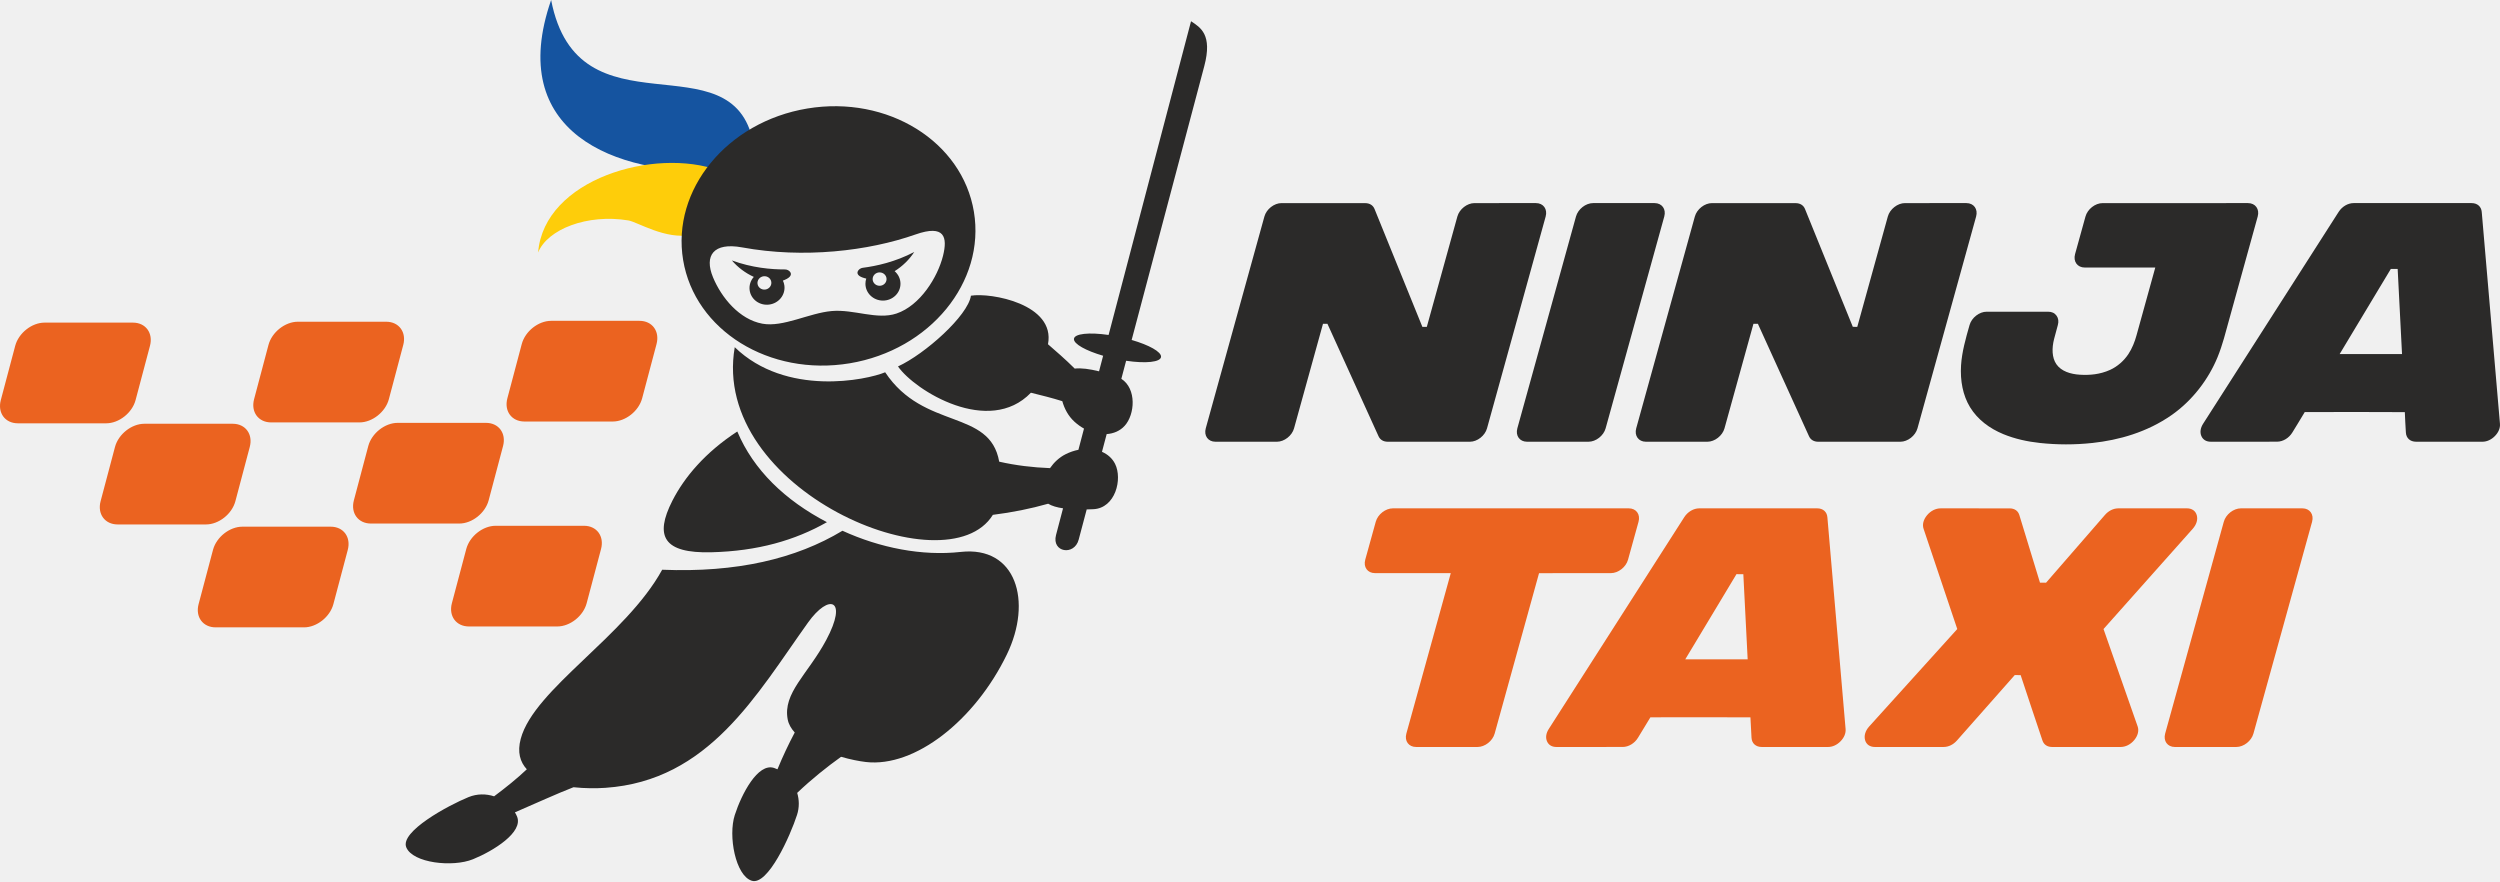
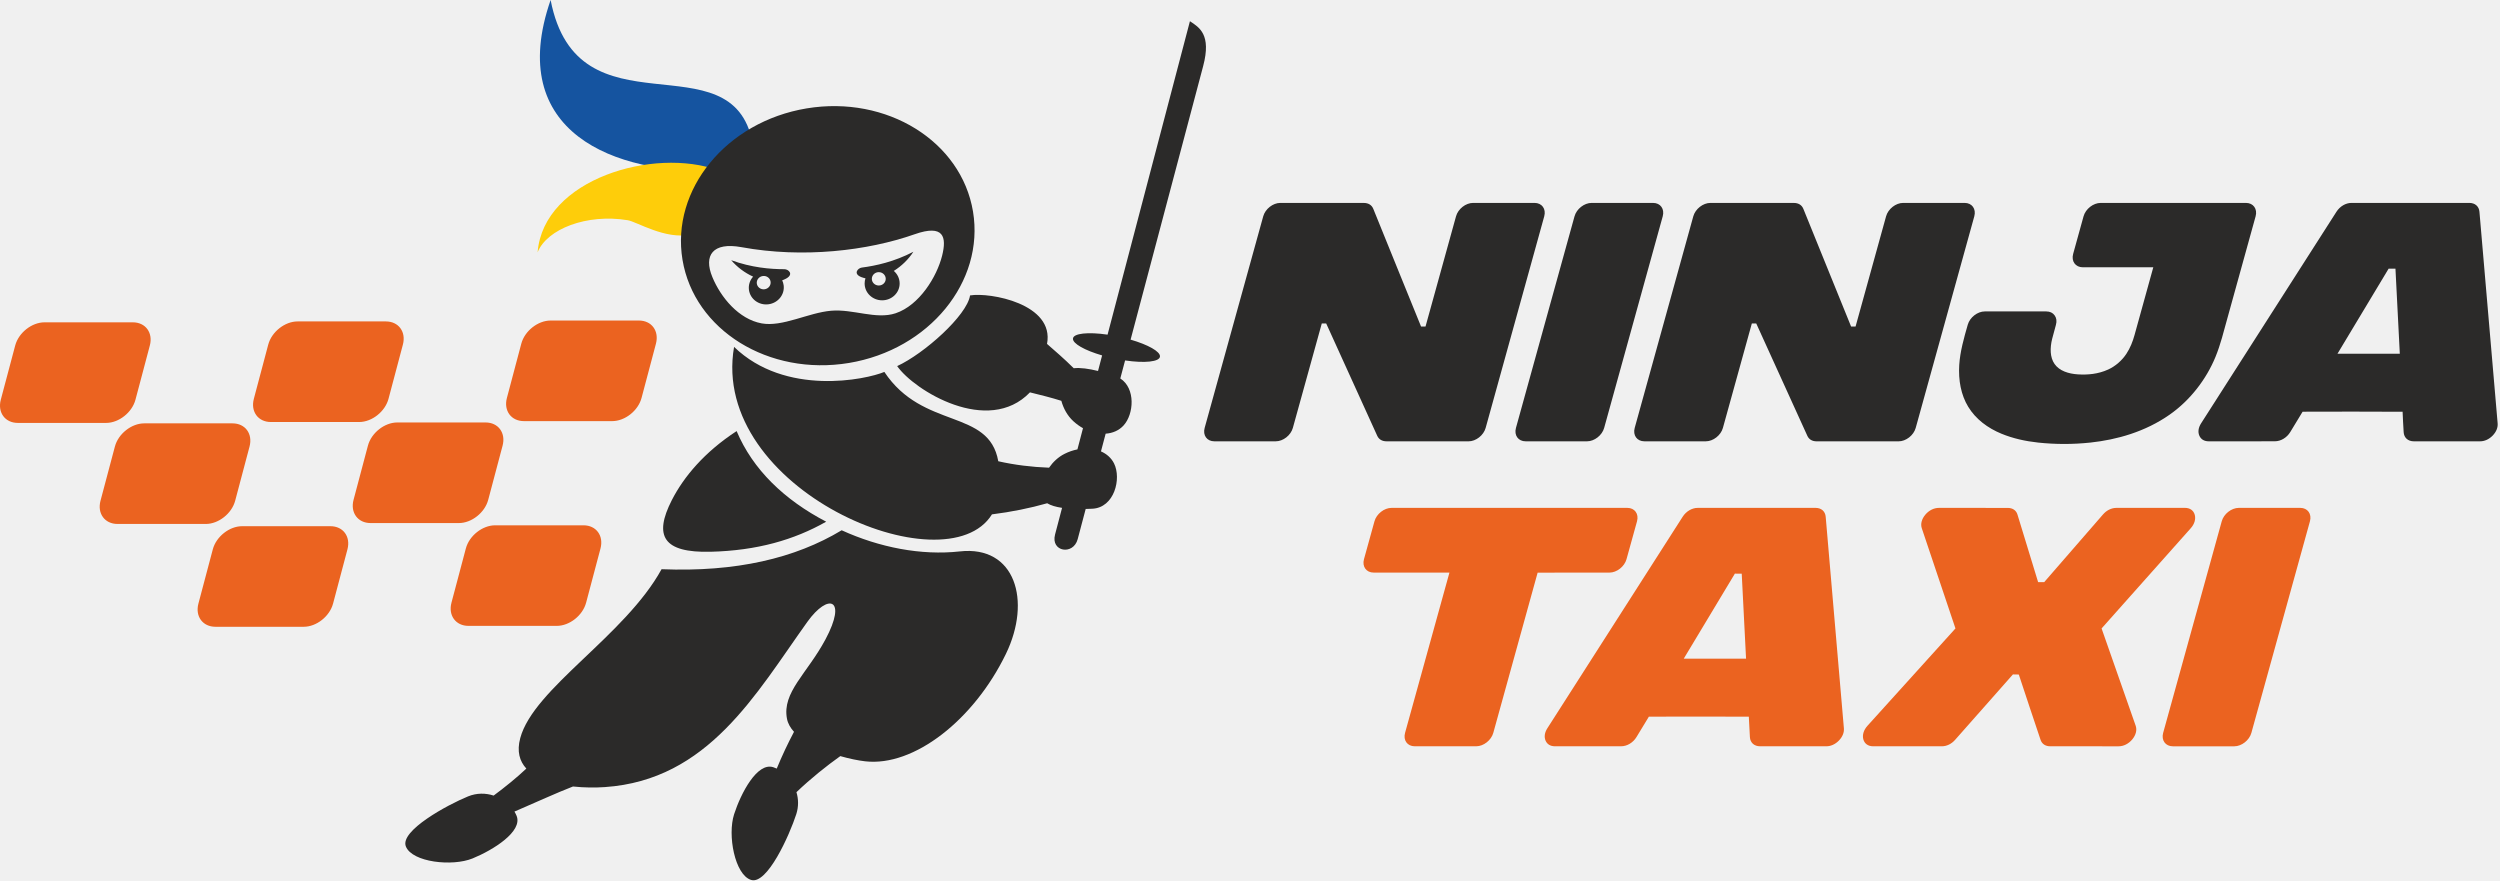
- <svg xmlns="http://www.w3.org/2000/svg" xml:space="preserve" width="239.851mm" height="84.533mm" version="1.1" style="shape-rendering:geometricPrecision; text-rendering:geometricPrecision; image-rendering:optimizeQuality; fill-rule:evenodd; clip-rule:evenodd" viewBox="0 0 23681.55 8346.27">
+ <svg xmlns="http://www.w3.org/2000/svg" width="142" height="50" viewBox="0 0 142 50" fill="none">
+   <g clip-path="url(#clip0_1_2)">
+     <path fill-rule="evenodd" clip-rule="evenodd" d="M42.748 8.115C41.58 2.055 32.809 7.907 31.275 2.28882e-05C28.671 7.508 34.916 9.956 40.779 9.684C41.322 9.068 41.987 8.534 42.748 8.115H42.748Z" fill="#1554A0" />
+     <path fill-rule="evenodd" clip-rule="evenodd" d="M39.221 13.323C37.797 13.624 36.169 12.594 35.658 12.509C33.33 12.123 31.065 13.009 30.536 14.331C30.876 10.146 37.166 8.349 40.789 9.673C39.871 10.711 39.303 11.982 39.221 13.323H39.221Z" fill="#FECD0A" />
+     <path fill-rule="evenodd" clip-rule="evenodd" d="M26.584 45.236C27.079 45.033 27.589 45.042 28.039 45.189C28.709 44.689 29.342 44.18 29.896 43.655C29.513 43.24 29.347 42.678 29.55 41.924C30.312 39.097 35.504 36.108 37.577 32.331C41.801 32.503 45.164 31.712 47.807 30.119C49.94 31.093 52.325 31.564 54.519 31.32C57.666 30.97 58.602 34.117 57.136 37.141C55.316 40.892 51.914 43.562 49.139 43.242C48.754 43.198 48.254 43.098 47.729 42.947C46.951 43.502 46.071 44.201 45.238 44.995C45.355 45.382 45.368 45.812 45.229 46.244C44.845 47.433 43.574 50.275 42.656 49.978C41.738 49.682 41.313 47.44 41.697 46.25C42.081 45.061 43.004 43.281 43.922 43.578C43.989 43.599 44.054 43.625 44.119 43.656C44.414 42.937 44.749 42.23 45.099 41.567C44.893 41.341 44.751 41.093 44.7 40.825C44.414 39.321 45.843 38.268 46.885 36.321C48.139 33.978 47.046 33.661 45.855 35.325C42.929 39.416 40.23 44.305 34.355 44.707C33.834 44.743 33.191 44.743 32.545 44.673C31.611 45.034 30.428 45.579 29.221 46.098C29.268 46.176 29.308 46.256 29.342 46.337C29.706 47.23 28.002 48.285 26.845 48.758C25.688 49.231 23.42 48.977 23.055 48.084C22.69 47.191 25.427 45.708 26.584 45.236ZM67.588 1.205L62.91 19.008C61.805 18.846 60.965 18.931 60.944 19.234C60.923 19.517 61.619 19.902 62.6 20.188L62.368 21.071C61.841 20.942 61.358 20.873 60.988 20.916C60.445 20.374 59.898 19.909 59.471 19.534C59.909 17.255 56.227 16.592 55.099 16.78C54.928 17.916 52.493 20.089 50.959 20.794C51.925 22.178 56.123 24.761 58.502 22.286C59.12 22.439 59.716 22.586 60.284 22.766C60.4 23.189 60.622 23.61 60.971 23.929C61.142 24.085 61.325 24.216 61.514 24.321L61.198 25.525C60.955 25.573 60.71 25.656 60.471 25.776C60.103 25.96 59.806 26.246 59.586 26.565C58.605 26.529 57.63 26.409 56.702 26.199C56.171 23.188 52.43 24.434 50.231 21.125C49.196 21.561 44.612 22.529 41.695 19.703C40.298 27.796 53.733 33.436 56.343 29.216C57.443 29.078 58.503 28.864 59.481 28.585C59.689 28.712 59.981 28.796 60.325 28.846L59.927 30.361C59.667 31.348 60.965 31.555 61.213 30.623L61.667 28.909C61.79 28.906 61.913 28.902 62.037 28.896C63.298 28.841 63.709 27.182 63.277 26.321C63.121 26.011 62.859 25.781 62.535 25.639L62.801 24.633C63.199 24.605 63.559 24.451 63.819 24.166C64.408 23.522 64.509 22.061 63.633 21.497L63.905 20.473C65.017 20.637 65.865 20.553 65.887 20.249C65.907 19.966 65.206 19.578 64.218 19.291L68.34 3.753C68.815 1.959 68.125 1.561 67.588 1.205L67.588 1.205ZM42.777 15.713C42.597 15.914 42.503 16.183 42.54 16.464C42.608 16.987 43.105 17.354 43.65 17.283C44.194 17.212 44.581 16.73 44.512 16.207C44.499 16.105 44.47 16.011 44.428 15.923C44.498 15.897 44.57 15.867 44.647 15.826C45.106 15.579 44.787 15.29 44.554 15.29C43.758 15.291 42.683 15.2 41.532 14.779C41.867 15.17 42.296 15.493 42.777 15.713H42.777ZM43.33 15.678C43.114 15.706 42.96 15.897 42.987 16.105C43.014 16.313 43.212 16.459 43.428 16.431C43.644 16.402 43.797 16.211 43.77 16.003C43.743 15.795 43.546 15.65 43.33 15.678ZM50.768 15.388C50.972 15.563 51.1 15.818 51.1 16.102C51.1 16.63 50.655 17.058 50.105 17.058C49.556 17.058 49.111 16.63 49.111 16.102C49.111 15.999 49.127 15.901 49.158 15.809C49.085 15.792 49.01 15.773 48.928 15.742C48.441 15.556 48.72 15.228 48.951 15.198C49.74 15.096 50.795 14.867 51.881 14.3C51.6 14.732 51.217 15.107 50.768 15.388V15.388ZM49.915 15.458C50.133 15.458 50.31 15.628 50.31 15.838C50.31 16.047 50.133 16.217 49.915 16.217C49.697 16.217 49.52 16.047 49.52 15.838C49.52 15.628 49.697 15.458 49.915 15.458ZM41.84 24.486C40.009 25.68 38.836 27.084 38.158 28.41C37.122 30.44 37.66 31.408 40.367 31.34C42.995 31.274 45.105 30.667 46.927 29.632C44.549 28.392 42.76 26.671 41.84 24.486L41.84 24.486ZM45.815 6.157C50.371 5.4 54.603 8.023 55.267 12.016C55.93 16.009 52.774 19.859 48.218 20.617C43.661 21.373 39.43 18.751 38.766 14.757C38.103 10.765 41.259 6.914 45.815 6.157ZM40.461 15.735C40.94 16.895 41.96 18.128 43.26 18.368C44.441 18.586 45.917 17.76 47.207 17.65C48.46 17.542 49.762 18.164 50.872 17.793C52.217 17.343 53.214 15.723 53.514 14.516C53.775 13.467 53.619 12.72 51.95 13.306C49.283 14.245 45.603 14.68 42.114 14.039C40.477 13.738 39.955 14.511 40.461 15.735H40.461Z" fill="#2B2A29" />
+     <path fill-rule="evenodd" clip-rule="evenodd" d="M31.275 18.206H36.29C37.014 18.206 37.449 18.8 37.257 19.523L36.44 22.603C36.248 23.327 35.497 23.92 34.774 23.92H29.759C29.035 23.92 28.599 23.328 28.792 22.603L29.609 19.523C29.801 18.799 30.551 18.206 31.275 18.206H31.275ZM2.529 18.308H7.543C8.268 18.308 8.703 18.901 8.511 19.625L7.694 22.705C7.502 23.428 6.751 24.022 6.028 24.022H1.013C0.289 24.022 -0.147 23.429 0.045 22.705L0.863 19.625C1.055 18.901 1.805 18.308 2.529 18.308ZM8.192 24.047H13.206C13.931 24.047 14.366 24.64 14.174 25.364L13.357 28.444C13.165 29.168 12.414 29.761 11.691 29.761H6.676C5.952 29.761 5.516 29.168 5.708 28.444L6.526 25.364C6.718 24.64 7.467 24.047 8.192 24.047H8.192ZM13.753 29.888H18.768C19.492 29.888 19.927 30.481 19.735 31.204L18.918 34.285C18.726 35.008 17.976 35.601 17.252 35.601H12.237C11.514 35.601 11.078 35.009 11.27 34.285L12.087 31.204C12.279 30.48 13.029 29.888 13.753 29.888H13.753ZM28.126 29.837H33.141C33.865 29.837 34.3 30.43 34.108 31.154L33.291 34.234C33.099 34.957 32.349 35.55 31.625 35.55H26.61C25.887 35.55 25.451 34.958 25.643 34.234L26.46 31.154C26.652 30.429 27.402 29.837 28.126 29.837H28.126ZM16.902 18.257H21.917C22.641 18.257 23.076 18.85 22.884 19.574L22.067 22.654C21.875 23.378 21.124 23.971 20.401 23.971H15.386C14.662 23.971 14.226 23.378 14.418 22.654L15.236 19.574C15.428 18.85 16.178 18.257 16.902 18.257ZM22.565 23.996H27.579C28.304 23.996 28.739 24.59 28.547 25.313L27.73 28.393C27.538 29.117 26.787 29.71 26.064 29.71H21.049C20.325 29.71 19.889 29.117 20.081 28.393L20.898 25.313C21.091 24.589 21.84 23.996 22.565 23.996Z" fill="#EB6320" />
+     <path fill-rule="evenodd" clip-rule="evenodd" d="M75.328 18.373C75.244 18.373 75.161 18.373 75.077 18.374C74.529 20.351 73.982 22.329 73.434 24.306C73.318 24.726 72.881 25.067 72.462 25.067C71.3 25.067 70.137 25.067 68.974 25.067C68.555 25.067 68.308 24.726 68.424 24.306C69.533 20.3 70.642 16.293 71.751 12.287C71.867 11.867 72.304 11.525 72.723 11.525C74.305 11.525 75.887 11.522 77.467 11.527C77.726 11.528 77.915 11.646 78.002 11.86C78.901 14.092 79.814 16.317 80.716 18.547C80.8 18.547 80.884 18.548 80.969 18.548C81.546 16.461 82.125 14.374 82.702 12.287C82.818 11.867 83.254 11.525 83.674 11.525C84.837 11.525 85.999 11.525 87.162 11.525C87.581 11.525 87.829 11.867 87.713 12.286C86.603 16.293 85.494 20.3 84.385 24.306C84.269 24.726 83.832 25.068 83.413 25.068C81.861 25.068 80.309 25.067 78.757 25.067C78.506 25.067 78.321 24.958 78.228 24.756C77.261 22.629 76.295 20.501 75.328 18.373V18.373ZM90.405 11.525C91.568 11.525 92.73 11.525 93.893 11.525C94.312 11.525 94.559 11.867 94.443 12.286C93.335 16.293 92.225 20.299 91.116 24.306C91 24.726 90.563 25.067 90.144 25.067C88.981 25.067 87.819 25.067 86.656 25.067C86.237 25.067 85.99 24.725 86.106 24.306C87.215 20.299 88.324 16.293 89.433 12.286C89.549 11.867 89.986 11.525 90.405 11.525ZM99.755 18.373C99.672 18.373 99.588 18.373 99.504 18.374C98.956 20.351 98.409 22.329 97.861 24.306C97.745 24.726 97.309 25.067 96.889 25.067C95.727 25.067 94.564 25.067 93.402 25.067C92.983 25.067 92.735 24.726 92.851 24.306C93.96 20.3 95.07 16.293 96.179 12.287C96.295 11.868 96.732 11.525 97.151 11.526C98.732 11.526 100.315 11.522 101.895 11.527C102.154 11.528 102.343 11.647 102.43 11.861C103.328 14.092 104.243 16.315 105.142 18.546C105.227 18.547 105.311 18.548 105.396 18.548C105.974 16.461 106.552 14.374 107.129 12.287C107.245 11.867 107.682 11.525 108.101 11.525C109.264 11.525 110.427 11.525 111.59 11.525C112.009 11.525 112.256 11.867 112.14 12.287C111.031 16.293 109.922 20.3 108.812 24.307C108.696 24.726 108.26 25.068 107.84 25.068C106.289 25.068 104.738 25.067 103.186 25.068C102.935 25.068 102.75 24.959 102.658 24.757C101.688 22.63 100.724 20.501 99.755 18.374L99.755 18.373ZM122.307 15.182C120.973 15.182 119.639 15.182 118.305 15.182C117.886 15.182 117.639 14.84 117.755 14.421C117.951 13.71 118.149 12.999 118.345 12.288C118.461 11.869 118.898 11.526 119.317 11.526C122.068 11.525 124.818 11.525 127.569 11.525C127.988 11.525 128.235 11.867 128.119 12.286C127.583 14.23 127.048 16.174 126.504 18.118C126.302 18.84 126.134 19.554 125.839 20.273C125.329 21.517 124.421 22.723 123.235 23.553C121.842 24.528 120.241 24.975 118.742 25.137C117.726 25.246 116.731 25.241 115.773 25.139C115.037 25.061 114.329 24.901 113.687 24.637C112.9 24.314 112.222 23.807 111.794 23.105C111.386 22.435 111.23 21.599 111.285 20.728C111.332 19.975 111.549 19.207 111.769 18.442C111.888 18.026 112.322 17.689 112.738 17.689C113.901 17.689 115.063 17.689 116.226 17.689C116.436 17.689 116.596 17.764 116.703 17.913C116.81 18.061 116.835 18.242 116.776 18.453C116.702 18.715 116.629 18.978 116.564 19.241C116.434 19.757 116.434 20.296 116.699 20.674C116.976 21.069 117.493 21.23 118.022 21.264C118.57 21.299 119.168 21.252 119.744 20.989C120.155 20.802 120.525 20.479 120.775 20.102C120.999 19.763 121.14 19.396 121.24 19.036C121.595 17.751 121.951 16.466 122.307 15.182L122.307 15.182ZM136.468 23.388C134.578 23.375 132.683 23.38 130.788 23.385C130.559 23.773 130.32 24.157 130.085 24.543C129.893 24.858 129.555 25.062 129.223 25.064C127.965 25.072 126.71 25.067 125.455 25.067C125.199 25.067 125.01 24.952 124.921 24.742C124.832 24.532 124.868 24.286 125.022 24.046C127.585 20.039 130.148 16.033 132.711 12.027C132.907 11.72 133.239 11.525 133.565 11.525C135.795 11.525 138.025 11.525 140.256 11.525C140.582 11.525 140.806 11.72 140.832 12.027C141.178 16.033 141.522 20.04 141.866 24.046C141.887 24.287 141.786 24.533 141.581 24.743C141.376 24.953 141.124 25.067 140.868 25.067C139.613 25.067 138.359 25.069 137.105 25.067C136.772 25.066 136.546 24.862 136.528 24.547C136.506 24.161 136.481 23.776 136.468 23.388H136.468ZM132.769 20.092C133.949 20.092 135.129 20.092 136.309 20.092C136.227 18.482 136.141 16.872 136.062 15.261C135.933 15.259 135.804 15.259 135.674 15.26H135.674C134.705 16.87 133.737 18.481 132.769 20.092H132.769Z" fill="#2B2A29" />
+     <path fill-rule="evenodd" clip-rule="evenodd" d="M82.328 32.524C80.97 32.523 79.383 32.523 78.024 32.523C77.605 32.523 77.358 32.181 77.474 31.762C77.673 31.044 77.872 30.326 78.07 29.608C78.187 29.189 78.623 28.847 79.042 28.847C83.429 28.847 88.045 28.847 92.432 28.847C92.851 28.847 93.099 29.189 92.983 29.608C92.784 30.326 92.585 31.044 92.386 31.762C92.27 32.182 91.834 32.524 91.414 32.524C90.055 32.524 88.698 32.52 87.337 32.528C86.5 35.561 85.658 38.595 84.819 41.628C84.702 42.047 84.266 42.389 83.847 42.389C82.683 42.389 81.52 42.39 80.357 42.389C79.938 42.389 79.691 42.047 79.807 41.628C80.648 38.593 81.488 35.558 82.328 32.524H82.328ZM99.333 40.707C97.443 40.699 95.55 40.703 93.656 40.706L93.656 40.706C93.424 41.094 93.186 41.48 92.951 41.867C92.758 42.183 92.419 42.387 92.086 42.388C90.83 42.391 89.576 42.39 88.321 42.389C88.065 42.389 87.876 42.275 87.787 42.065C87.699 41.855 87.734 41.609 87.888 41.368C90.451 37.362 93.014 33.355 95.577 29.349C95.774 29.042 96.105 28.847 96.432 28.847C98.662 28.847 100.892 28.847 103.122 28.847C103.449 28.847 103.673 29.042 103.699 29.349C104.044 33.355 104.388 37.362 104.733 41.368C104.754 41.609 104.653 41.855 104.448 42.065C104.243 42.275 103.991 42.389 103.735 42.389C102.48 42.39 101.226 42.39 99.972 42.389C99.639 42.388 99.412 42.184 99.394 41.868C99.372 41.482 99.349 41.096 99.333 40.707L99.333 40.707ZM115.765 33.065C115.88 33.064 115.995 33.065 116.109 33.067C117.225 31.787 118.337 30.504 119.45 29.221C119.657 28.983 119.932 28.848 120.209 28.848C121.508 28.847 122.806 28.847 124.104 28.847C124.388 28.847 124.591 28.99 124.661 29.237C124.731 29.483 124.648 29.765 124.433 30.006C122.745 31.903 121.057 33.8 119.37 35.696C120.015 37.539 120.661 39.381 121.307 41.224C121.391 41.465 121.32 41.748 121.114 41.997C120.907 42.246 120.623 42.39 120.339 42.39C119.044 42.39 117.749 42.39 116.454 42.389C116.181 42.389 115.983 42.258 115.905 42.025C115.493 40.787 115.073 39.553 114.668 38.313C114.557 38.307 114.446 38.306 114.333 38.307V38.308C113.239 39.545 112.144 40.782 111.052 42.021C110.846 42.256 110.574 42.388 110.3 42.389C108.998 42.391 107.697 42.39 106.395 42.389C106.111 42.389 105.907 42.245 105.838 41.997C105.769 41.748 105.855 41.465 106.073 41.224C107.738 39.381 109.404 37.539 111.07 35.696V35.696C110.432 33.8 109.795 31.903 109.158 30.006C109.077 29.765 109.149 29.484 109.356 29.237C109.562 28.99 109.844 28.848 110.127 28.848C111.433 28.847 112.738 28.845 114.042 28.849C114.32 28.85 114.521 28.988 114.593 29.229C114.98 30.51 115.375 31.786 115.765 33.065H115.765ZM127.167 28.847C128.33 28.847 129.492 28.847 130.655 28.847C131.074 28.847 131.321 29.19 131.205 29.608C130.096 33.615 128.987 37.622 127.878 41.628C127.762 42.047 127.325 42.39 126.906 42.39C125.743 42.39 124.581 42.39 123.418 42.39C122.999 42.39 122.751 42.048 122.867 41.628C123.977 37.622 125.086 33.615 126.195 29.608C126.311 29.189 126.748 28.847 127.167 28.847ZM98.541 32.582C97.572 34.192 96.603 35.803 95.636 37.414H95.636C96.815 37.415 97.995 37.415 99.176 37.414H99.176C99.094 35.804 99.007 34.196 98.93 32.585C98.801 32.581 98.671 32.58 98.541 32.582H98.541Z" fill="#EB6320" />
+   </g>
  <defs>
-     <style type="text/css">
-    
-     .fil2 {fill:#2B2A29}
-     .fil1 {fill:#FECD0A}
-     .fil3 {fill:#EB6320}
-     .fil0 {fill:#1554A0}
-    
-   </style>
+     <clipPath id="clip0_1_2">
+       <rect width="141.869" height="50" fill="white" />
+     </clipPath>
  </defs>
-   <g id="Layer_x0020_1">
-     <path class="fil0" d="M7135.78 1354.63c-195.09,-1011.54 -1659.15,-34.78 -1915.12,-1354.63 -434.74,1253.31 607.77,1661.9 1586.4,1616.57 90.55,-102.82 201.65,-192.01 328.73,-261.94z" />
-     <path class="fil1" d="M6547.03 2223.92c-237.74,50.32 -509.5,-121.72 -594.84,-135.85 -388.51,-64.36 -766.58,83.51 -854.97,304.13 56.7,-698.59 1106.7,-998.56 1711.48,-777.51 -153.26,173.31 -247.95,385.43 -261.68,609.23z" />
-     <path class="fil2" d="M4437.59 7550.97c82.66,-33.78 167.75,-32.23 242.81,-7.74 111.9,-83.54 217.55,-168.43 309.96,-256.03 -63.95,-69.28 -91.54,-163.12 -57.65,-288.97 127.16,-471.99 993.81,-970.92 1339.85,-1601.38 705.12,28.74 1266.42,-103.22 1707.74,-369.28 356.02,162.64 754.06,241.3 1120.27,200.58 525.33,-58.41 681.68,466.9 436.91,971.61 -303.74,626.23 -871.78,1071.83 -1334.99,1018.43 -64.23,-7.41 -147.68,-24 -235.33,-49.28 -129.83,92.66 -276.78,209.34 -415.74,341.82 19.53,64.68 21.73,136.52 -1.52,208.56 -64.1,198.56 -276.35,672.83 -429.52,623.4 -153.18,-49.41 -224.12,-423.79 -160.04,-622.35 64.11,-198.55 218.17,-495.57 371.35,-446.15 11.11,3.58 22.1,7.96 32.89,13.04 49.22,-119.94 105.13,-238.03 163.64,-348.65 -34.44,-37.79 -58.17,-79.1 -66.69,-123.79 -47.76,-251.17 190.84,-426.96 364.75,-751.85 209.37,-391.15 26.93,-444.13 -171.83,-166.29 -488.53,682.92 -939,1499.02 -1919.78,1566.11 -86.91,5.94 -194.21,6 -302.11,-5.63 -155.87,60.12 -353.42,151.1 -554.91,237.84 7.89,12.92 14.69,26.26 20.27,39.9 60.86,148.98 -223.61,325.11 -416.78,404.04 -193.14,78.93 -571.8,36.51 -632.67,-112.5 -60.88,-148.99 395.97,-396.51 589.12,-475.44zm6844.59 -7349.79l-780.89 2971.72c-184.47,-26.97 -324.64,-12.8 -328.24,37.79 -3.37,47.11 112.76,111.43 276.48,159.19l-38.73 147.42c-87.99,-21.62 -168.67,-33.13 -230.32,-25.8 -90.69,-90.61 -181.97,-168.25 -253.32,-230.73 73.19,-380.43 -541.44,-491.17 -729.81,-459.81 -28.38,189.72 -434.89,552.47 -691.08,670.17 161.43,230.9 862.01,662.1 1259.26,248.9 103.13,25.59 202.56,50.12 297.36,80.18 19.38,70.6 56.46,140.93 114.68,194.13 28.54,26.1 59.11,47.93 90.67,65.48l-52.77 200.88c-40.47,8.04 -81.47,21.89 -121.39,41.93 -61.41,30.82 -110.91,78.53 -147.67,131.77 -163.75,-6.1 -326.49,-26.03 -481.36,-61.17 -88.66,-502.62 -713.12,-294.59 -1080.22,-846.86 -172.72,72.7 -937.86,234.37 -1424.85,-237.48 -233.28,1350.91 2009.35,2292.43 2445.09,1588.01 183.57,-23.02 360.56,-58.68 523.78,-105.41 34.74,21.35 83.5,35.22 140.93,43.61l-66.46 252.93c-43.31,164.82 173.36,199.34 214.62,43.8l75.94 -286.27c20.41,-0.43 41.03,-1.13 61.72,-2.02 210.45,-9.16 279.1,-286.1 206.89,-429.95 -25.99,-51.77 -69.77,-90.16 -123.86,-113.75l44.54 -167.95c66.37,-4.69 126.49,-30.36 169.91,-77.89 98.29,-107.57 115.11,-351.5 -31.03,-445.68l45.31 -170.88c185.73,27.48 327.16,13.4 330.79,-37.41 3.37,-47.27 -113.69,-111.97 -278.48,-159.79l687.96 -2593.74c79.37,-299.5 -35.82,-365.92 -125.41,-425.33zm-4141.59 2421.8c-29.97,33.38 -45.72,78.31 -39.61,125.24 11.4,87.41 94.34,148.67 185.28,136.82 90.9,-11.85 155.38,-92.33 143.97,-179.74 -2.2,-16.88 -7.07,-32.75 -14.15,-47.35 11.79,-4.41 23.79,-9.27 36.58,-16.15 76.66,-41.18 23.4,-89.56 -15.4,-89.5 -132.92,0.17 -312.41,-15.03 -504.46,-85.38 55.79,65.41 127.43,119.32 207.8,156.06zm92.25 -5.94c-36.1,4.69 -61.69,36.63 -57.16,71.33 4.52,34.71 37.44,59.02 73.54,54.33 36.1,-4.72 61.69,-36.66 57.17,-71.36 -4.52,-34.7 -37.47,-59.02 -73.55,-54.3zm1241.58 -48.38c34.04,29.24 55.49,71.76 55.49,119.09 0,88.14 -74.33,159.6 -166.02,159.6 -91.69,0 -166.02,-71.46 -166.02,-159.6 0,-17.03 2.77,-33.4 7.91,-48.79 -12.26,-2.85 -24.78,-6.13 -38.36,-11.29 -81.36,-30.92 -34.78,-85.79 3.7,-90.76 131.83,-16.99 307.84,-55.3 489.2,-149.87 -46.87,72.07 -110.95,134.78 -185.9,181.61zm-142.3 11.64c36.4,0 65.9,28.38 65.9,63.38 0,34.99 -29.49,63.35 -65.9,63.35 -36.39,0 -65.9,-28.36 -65.9,-63.35 0,-35 29.5,-63.38 65.9,-63.38zm-1347.92 1507.08c-305.66,199.32 -501.53,433.71 -614.59,655.04 -173.02,338.77 -83.16,500.43 368.64,489.02 438.76,-11.06 791,-112.33 1095.03,-285.08 -396.88,-207.03 -695.57,-494.29 -849.09,-858.99zm663.5 -3059.62c760.57,-126.35 1466.89,311.49 1577.75,977.97 110.7,666.49 -416.11,1309.27 -1176.68,1435.73 -760.58,126.24 -1466.91,-311.48 -1577.74,-978.09 -110.72,-666.48 416.1,-1309.26 1176.67,-1435.61zm-893.78 1598.75c80.05,193.69 250.27,399.49 467.31,439.57 197.1,36.41 443.47,-101.43 658.89,-119.88 209.09,-17.96 426.49,85.79 611.75,23.83 224.47,-75.04 390.92,-345.47 441.02,-546.97 43.5,-175 17.48,-299.76 -261.15,-201.87 -445.06,156.65 -1059.48,229.23 -1641.87,122.31 -273.25,-50.22 -360.38,78.83 -275.94,283.01z" />
-     <path class="fil3" d="M5220.56 3039.11l837.11 0c120.89,0 193.53,99.02 161.49,219.8l-136.41 514.15c-32.04,120.77 -157.34,219.81 -278.12,219.81l-837.1 0c-120.77,0 -193.55,-98.92 -161.47,-219.81l136.4 -514.15c32.07,-120.89 157.21,-219.8 278.11,-219.8zm-4798.44 16.95l837.08 0c120.89,0 193.54,99.02 161.49,219.8l-136.4 514.17c-32.04,120.78 -157.32,219.8 -278.12,219.8l-837.08 0c-120.78,0 -193.58,-98.91 -161.5,-219.8l136.41 -514.17c32.08,-120.89 157.23,-219.8 278.12,-219.8zm945.26 958.01l837.1 0c120.89,0 193.53,99.02 161.49,219.8l-136.4 514.17c-32.05,120.78 -157.34,219.8 -278.12,219.8l-837.1 0c-120.78,0 -193.56,-98.91 -161.48,-219.8l136.41 -514.17c32.08,-120.89 157.21,-219.8 278.11,-219.8zm928.34 974.93l837.1 0c120.89,0 193.54,99.02 161.5,219.8l-136.41 514.15c-32.04,120.77 -157.34,219.81 -278.12,219.81l-837.1 0c-120.78,0 -193.55,-98.92 -161.47,-219.81l136.4 -514.15c32.06,-120.9 157.21,-219.8 278.11,-219.8zm2399.24 -8.49l837.08 0c120.89,0 193.54,99.02 161.49,219.8l-136.4 514.17c-32.04,120.78 -157.32,219.8 -278.11,219.8l-837.1 0c-120.78,0 -193.58,-98.91 -161.5,-219.8l136.41 -514.17c32.08,-120.89 157.23,-219.8 278.12,-219.8zm-1873.62 -1932.93l837.1 0c120.89,0 193.53,99.02 161.49,219.79l-136.4 514.17c-32.06,120.78 -157.34,219.8 -278.12,219.8l-837.1 0c-120.78,0 -193.56,-98.91 -161.5,-219.8l136.41 -514.17c32.08,-120.89 157.23,-219.79 278.12,-219.79zm945.27 958.01l837.11 0c120.89,0 193.51,99.02 161.47,219.79l-136.41 514.17c-32.04,120.78 -157.32,219.8 -278.11,219.8l-837.1 0c-120.77,0 -193.57,-98.91 -161.49,-219.8l136.41 -514.17c32.08,-120.89 157.22,-219.79 278.12,-219.79z" />
-     <path class="fil2" d="M12574.13 3066.99c-13.94,0 -27.89,0 -41.87,0.07l0 0c-91.45,330.1 -182.79,660.19 -274.22,990.28 -19.38,69.99 -92.27,127.04 -162.24,127.04 -194.08,0 -388.13,0 -582.22,0 -69.98,0 -111.26,-57.07 -91.89,-127.05 185.16,-668.79 370.29,-1337.59 555.46,-2006.35 19.36,-70.01 92.27,-127.08 162.24,-127.08 263.98,0 528.11,-0.63 791.84,0.27 43.21,0.15 74.85,19.87 89.27,55.61 150.17,372.56 302.48,743.87 453,1116.21l0 0c14.08,0 28.11,0.1 42.21,0.1 96.49,-348.37 192.98,-696.75 289.36,-1045.12 19.36,-69.99 92.22,-127.08 162.2,-127.1 194.13,-0.07 388.21,-0.04 582.33,-0.04 69.97,0 111.24,57.1 91.88,127.08 -185.17,668.83 -370.32,1337.62 -555.48,2006.44 -19.37,69.99 -92.26,127.08 -162.26,127.08 -259.08,0 -518.16,-0.07 -777.25,-0.04 -41.83,0 -72.78,-18.26 -88.16,-52.02 -161.51,-355.05 -322.76,-710.28 -484.2,-1065.36zm2516.84 -1143.18c194.05,0 388.1,0 582.16,0 69.98,0 111.26,57.08 91.89,127.06 -185.08,668.83 -370.22,1337.62 -555.46,2006.45 -19.4,70 -92.27,127.05 -162.26,127.05 -194.06,0 -388.1,0 -582.16,0 -70,0 -111.28,-57.07 -91.89,-127.05 185.14,-668.83 370.29,-1337.62 555.46,-2006.43 19.38,-69.98 92.27,-127.08 162.26,-127.08zm1560.72 1143.18l0 0c-13.96,0 -27.92,0 -41.9,0.07l0 0c-91.45,330.1 -182.79,660.19 -274.22,990.27 -19.38,70 -92.27,127.05 -162.24,127.05 -194.05,0 -388.13,0 -582.19,0 -69.99,0 -111.26,-57.07 -91.9,-127.05 185.16,-668.79 370.3,-1337.55 555.44,-2006.33 19.39,-69.99 92.3,-127.1 162.28,-127.08 264,0.04 528.15,-0.62 791.88,0.3 43.23,0.17 74.85,19.89 89.27,55.66 150.02,372.51 302.69,743.48 452.76,1115.95 14.14,0.1 28.25,0.27 42.4,0.34l0 0c96.52,-348.38 192.98,-696.8 289.38,-1045.21 19.35,-69.97 92.22,-127.06 162.21,-127.08 194.11,-0.07 388.2,-0.04 582.31,-0.04 69.96,0 111.24,57.1 91.87,127.08 -185.16,668.83 -370.32,1337.64 -555.48,2006.46 -19.36,69.97 -92.25,127.06 -162.24,127.06 -258.98,0.04 -517.89,-0.19 -776.93,0.06 -41.87,0.04 -72.85,-18.21 -88.23,-51.96 -161.84,-354.98 -322.82,-710.43 -484.45,-1065.52zm3764.48 -532.71c-222.67,0 -445.34,0 -668.02,0 -69.99,0 -111.27,-57.09 -91.88,-127.08 32.84,-118.69 65.8,-237.37 98.59,-356.06 19.33,-69.97 92.22,-127.1 162.21,-127.14 459.18,-0.26 918.28,-0.11 1377.39,-0.15 69.97,0 111.27,57.02 91.94,126.99 -89.62,324.52 -178.77,649.06 -269.58,973.58 -33.72,120.5 -61.88,239.63 -111.1,359.64 -85.19,207.75 -236.72,408.95 -434.61,547.48 -232.51,162.75 -499.77,237.47 -749.99,264.44 -169.57,18.29 -335.72,17.35 -495.57,0.34 -122.92,-13.08 -241.05,-39.64 -348.32,-83.77 -131.27,-53.97 -244.59,-138.61 -316.02,-255.8 -68.1,-111.77 -94.08,-251.3 -84.9,-396.77 7.9,-125.58 44.08,-253.82 80.74,-381.52 19.94,-69.54 92.35,-125.79 161.88,-125.79 194.06,0 388.1,0 582.16,0 35.09,0 61.8,12.53 79.67,37.39 17.89,24.84 21.95,55.07 12.09,90.15 -12.29,43.84 -24.41,87.7 -35.41,131.53 -21.66,86.23 -21.62,176.2 22.57,239.27 46.21,65.97 132.63,92.82 220.88,98.43 91.45,5.82 191.37,-1.98 287.48,-45.8 68.62,-31.29 130.29,-85.26 172.05,-148.16 37.48,-56.48 61.02,-117.79 77.65,-177.95 59.29,-214.41 118.72,-428.85 178.08,-643.26zm2363.86 1369.72l0 0c-315.51,-2.17 -631.88,-1.27 -948.22,-0.45 -38.15,64.76 -78.1,128.82 -117.27,193.21 -32,52.66 -88.42,86.8 -143.99,87.11 -209.97,1.25 -419.35,0.45 -628.95,0.36 -42.75,0 -74.2,-19.13 -89.04,-54.16 -14.84,-34.99 -8.9,-76.07 16.8,-116.25 427.79,-668.77 855.59,-1337.54 1283.47,-2006.27 32.77,-51.22 88.14,-83.74 142.61,-83.74 372.27,0 744.54,0 1116.79,0 54.47,0 91.86,32.51 96.28,83.74 57.63,668.76 115.07,1337.58 172.58,2006.38 3.48,40.19 -13.35,81.28 -47.57,116.3 -34.21,34.99 -76.27,54.12 -119.02,54.14 -209.45,0.03 -418.91,0.22 -628.22,-0.14 -55.51,-0.07 -93.23,-34.09 -96.28,-86.74 -3.72,-64.37 -7.83,-128.63 -9.98,-193.49l0 0zm-617.48 -550.14c196.94,0.07 393.91,0.07 590.91,0 -13.68,-268.83 -27.97,-537.46 -41.3,-806.38l0 0c-21.47,-0.35 -43.05,-0.43 -64.67,-0.25l-0.02 0c-161.78,268.81 -323.4,537.7 -484.91,806.63z" />
-     <path class="fil3" d="M13742.65 5429.02c-226.73,-0.08 -491.64,-0.04 -718.38,-0.08 -69.98,0 -111.24,-57.09 -91.87,-127.07 33.16,-119.83 66.36,-239.66 99.54,-359.48 19.4,-69.99 92.27,-127.06 162.26,-127.06 732.3,0 1502.74,0 2235.06,0 69.99,0 111.28,57.09 91.92,127.08 -33.18,119.84 -66.37,239.71 -99.54,359.55 -19.37,69.99 -92.26,127.06 -162.24,127.08 -226.85,0.04 -453.49,-0.71 -680.71,0.65l0 0c-139.64,506.37 -280.12,1012.73 -420.3,1519.1 -19.39,70.01 -92.26,127.08 -162.25,127.08 -194.16,0 -388.33,0.1 -582.47,-0.04 -69.94,-0.03 -111.17,-57.13 -91.78,-127.09 140.35,-506.59 280.53,-1013.14 420.78,-1519.72zm2838.55 1366.05c-315.52,-1.34 -631.54,-0.76 -947.58,-0.26l-0.02 0.02c-38.75,64.77 -78.41,129.22 -117.73,193.8 -32.14,52.75 -88.75,86.89 -144.39,87.03 -209.59,0.52 -419,0.25 -628.44,0.21 -42.75,-0.02 -74.21,-19.14 -89.06,-54.16 -14.84,-34.99 -8.92,-76.1 16.81,-116.27 427.8,-668.81 855.64,-1337.6 1283.52,-2006.39 32.77,-51.2 88.14,-83.73 142.61,-83.73 372.29,0 744.57,0 1116.85,0 54.47,0 91.88,32.52 96.29,83.75 57.52,668.79 115.03,1337.58 172.53,2006.39 3.46,40.18 -13.37,81.28 -47.59,116.27 -34.23,35.01 -76.29,54.16 -119.04,54.16 -209.39,0.02 -418.83,0.13 -628.15,-0.11 -55.59,-0.08 -93.35,-34.12 -96.36,-86.86 -3.66,-64.52 -7.58,-129.01 -10.24,-193.86zm2742.87 -1275.65l0 0c19.24,-0.15 38.4,-0.08 57.48,0.28 186.36,-213.68 371.95,-427.88 557.78,-641.91 34.53,-39.75 80.44,-62.37 126.64,-62.38 216.75,-0.06 433.5,-0.08 650.24,-0.08 47.26,0 81.23,23.78 92.89,65 11.69,41.22 -2.24,88.22 -38.09,128.5 -281.7,316.59 -563.43,633.17 -845.13,949.75 107.75,307.61 215.56,615.17 323.29,922.75 14.1,40.21 2.3,87.49 -32.17,129.03 -34.49,41.56 -81.88,65.56 -129.34,65.56 -216.19,0.02 -432.38,0.04 -648.52,-0.06 -45.56,-0.02 -78.61,-22 -91.57,-60.88 -68.87,-206.55 -138.87,-412.49 -206.62,-619.62l0 0c-18.4,-0.96 -37.03,-1.2 -55.81,-0.87l0 0.02c-182.62,206.6 -365.37,413.09 -547.69,619.92 -34.47,39.11 -79.84,61.27 -125.54,61.33 -217.35,0.3 -434.59,0.15 -651.86,0.11 -47.46,-0.02 -81.54,-24.04 -93.02,-65.56 -11.48,-41.56 2.89,-88.81 39.24,-129.02 277.99,-307.61 556.13,-615.09 834.11,-922.7l0 -0.02c-106.39,-316.56 -212.85,-633.11 -319.16,-949.73 -13.54,-40.27 -1.46,-87.24 33.04,-128.46 34.49,-41.2 81.57,-64.97 128.83,-65 217.86,-0.1 435.77,-0.41 653.42,0.26 46.44,0.17 79.92,23.22 92.04,63.47 64.47,213.78 130.47,426.83 195.53,640.31l0 0zm1903.35 -704.09c194.06,0 388.13,0 582.2,0 69.96,0 111.26,57.17 91.91,127.08 -185.14,668.8 -370.33,1337.62 -555.5,2006.42 -19.34,69.91 -92.25,127.08 -162.24,127.08 -194.06,0 -388.11,0 -582.18,0 -70,0 -111.26,-57.09 -91.89,-127.08 185.14,-668.8 370.29,-1337.62 555.46,-2006.42 19.36,-69.99 92.25,-127.08 162.24,-127.08zm-4778.47 623.41c-161.76,268.81 -323.36,537.67 -484.9,806.56l0.01 0c196.91,0.17 393.88,0.17 590.88,0l0.02 0c-13.58,-268.73 -28.25,-537.11 -41.05,-806.05l0 0c-21.51,-0.66 -43.19,-0.77 -64.95,-0.51l0 0z" />
-   </g>
</svg>
